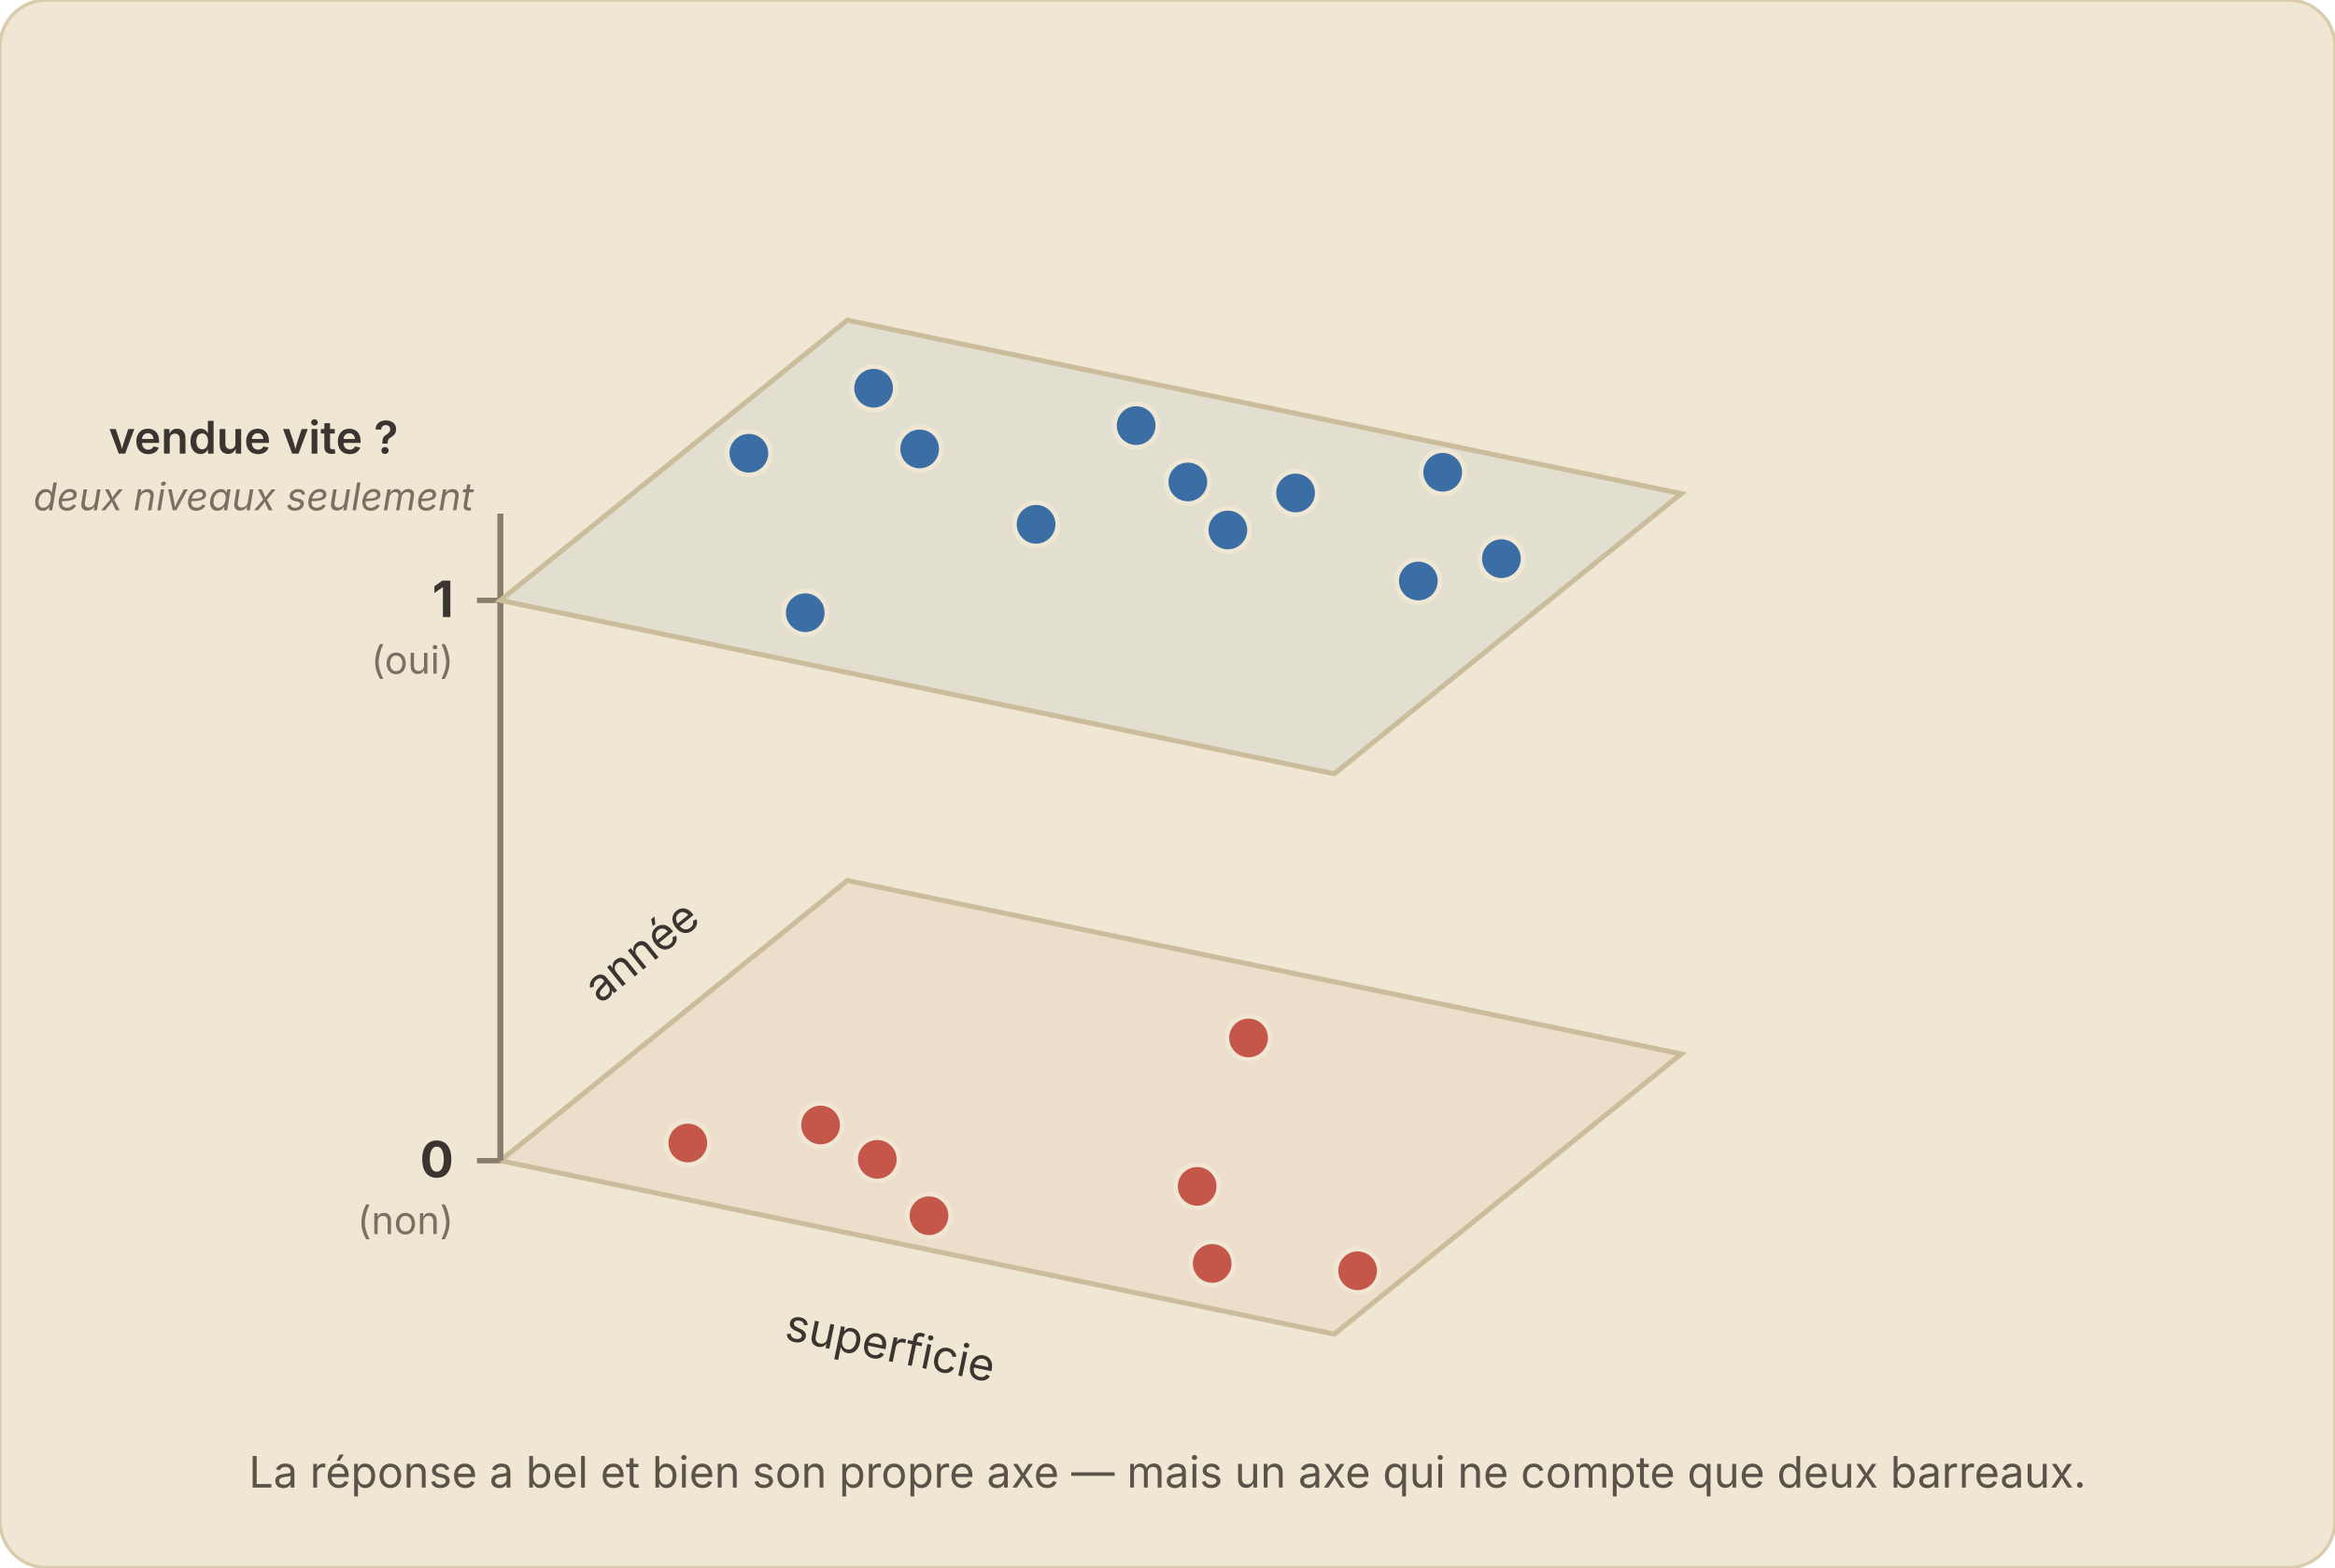
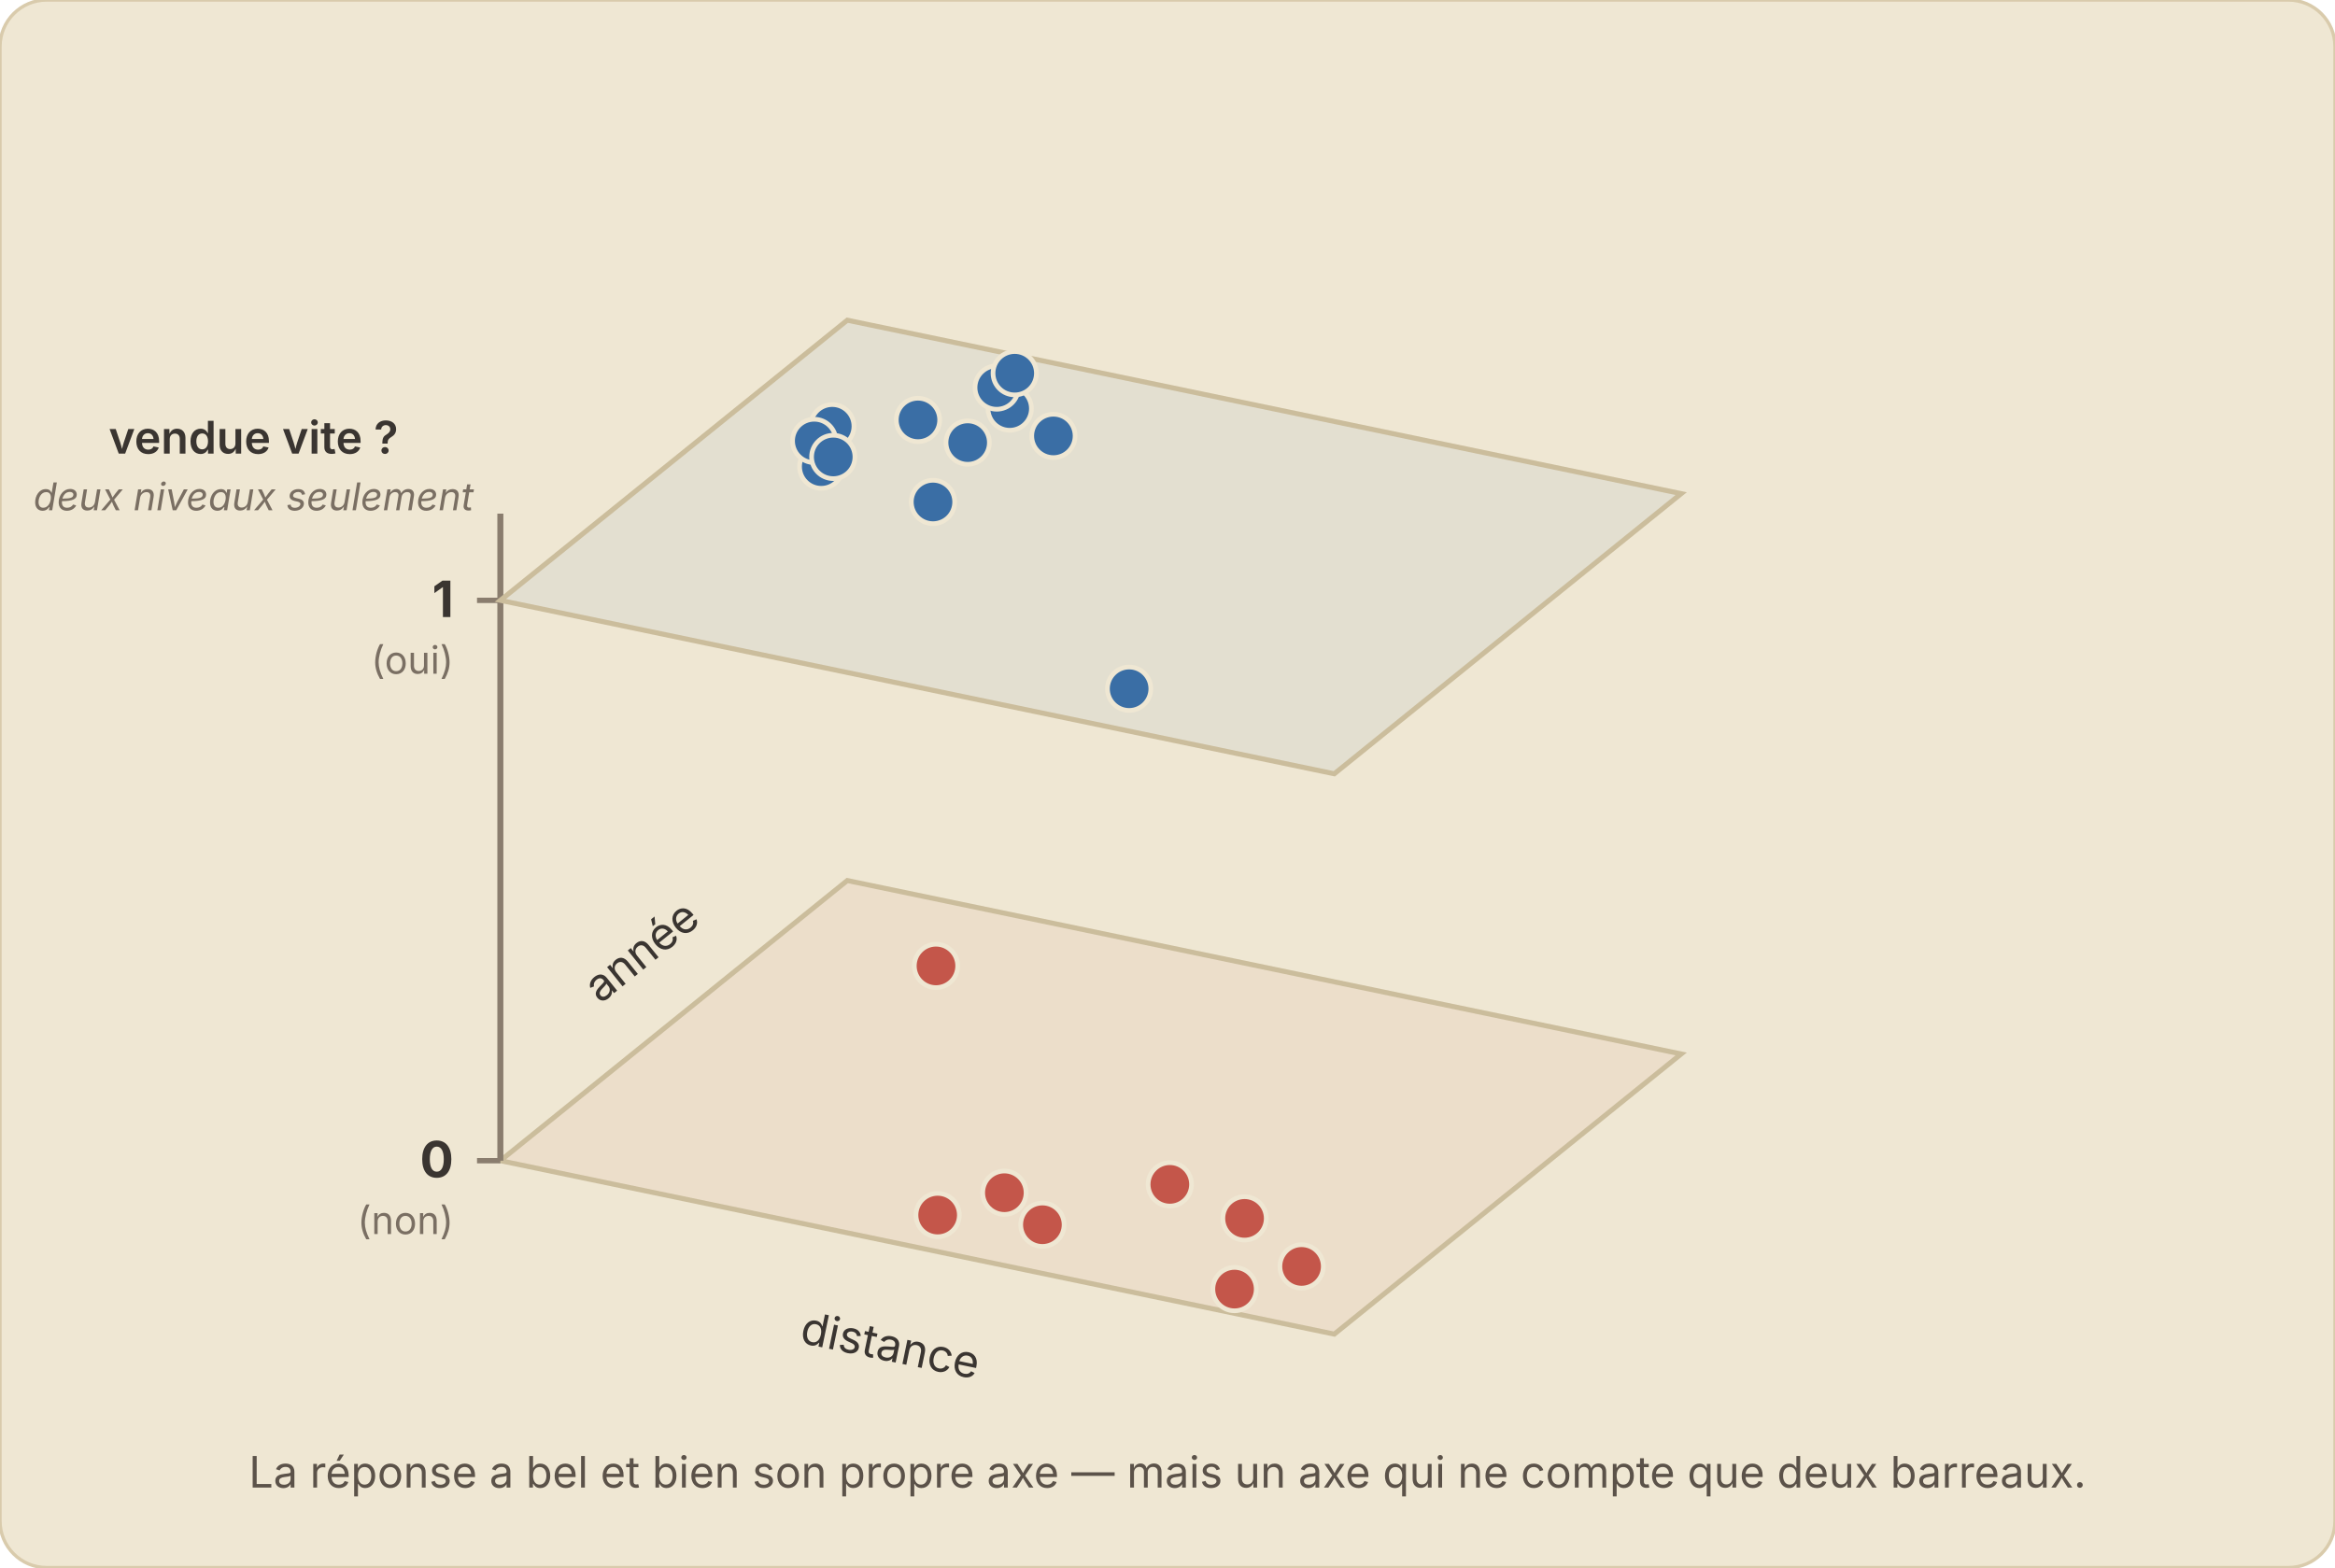
<svg xmlns="http://www.w3.org/2000/svg" viewBox="0 0 700 470" role="img" font-family="system-ui, -apple-system, sans-serif">
  <rect x="0" y="0" width="700" height="470" rx="14" fill="#efe7d3" stroke="#d9cbac" />
  <polygon points="150.0,348.0 400.0,400.0 504.0,316.0 254.0,264.0" fill="rgba(196,86,74,0.07)" stroke="#cbbd9c" stroke-width="1.5" />
  <g fill="#c4564a" stroke="#efe7d3" stroke-width="1.4">
-     <circle cx="206.2" cy="342.7" r="6.5" />
-     <circle cx="246.0" cy="337.3" r="6.5" />
-     <circle cx="263.0" cy="347.6" r="6.5" />
-     <circle cx="278.5" cy="364.5" r="6.5" />
-     <circle cx="374.3" cy="311.2" r="6.5" />
-     <circle cx="358.9" cy="355.7" r="6.5" />
-     <circle cx="363.4" cy="378.8" r="6.5" />
-     <circle cx="407.0" cy="381.0" r="6.5" />
+     <circle cx="312.5" cy="367.2" r="6.5" />
+     <circle cx="373.1" cy="365.3" r="6.5" />
+     <circle cx="301.1" cy="357.6" r="6.5" />
+     <circle cx="370.1" cy="386.5" r="6.5" />
+     <circle cx="280.6" cy="289.6" r="6.5" />
+     <circle cx="350.7" cy="355.1" r="6.5" />
+     <circle cx="281.1" cy="364.3" r="6.5" />
+     <circle cx="390.2" cy="379.7" r="6.5" />
  </g>
  <line x1="150.0" y1="348.0" x2="150.0" y2="154.0" stroke="#8a7d6e" stroke-width="1.8" />
  <line x1="143.0" y1="348.0" x2="150.0" y2="348.0" stroke="#8a7d6e" stroke-width="1.6" />
  <text x="136.0" y="353.0" font-size="15" fill="#3a3531" text-anchor="end" font-weight="700">0</text>
  <text x="136.0" y="370.0" font-size="11.5" fill="#7a6f63" text-anchor="end">(non)</text>
  <line x1="143.0" y1="180.0" x2="150.0" y2="180.0" stroke="#8a7d6e" stroke-width="1.6" />
  <text x="136.0" y="185.0" font-size="15" fill="#3a3531" text-anchor="end" font-weight="700">1</text>
  <text x="136.0" y="202.0" font-size="11.5" fill="#7a6f63" text-anchor="end">(oui)</text>
  <text x="76.0" y="136.0" font-size="13.5" fill="#3a3531" text-anchor="middle" font-weight="600">vendue vite ?</text>
  <text x="76.0" y="153.0" font-size="11.5" fill="#7a6f63" text-anchor="middle" font-style="italic">deux niveaux seulement</text>
  <polygon points="150.0,180.0 400.0,232.0 504.0,148.0 254.0,96.0" fill="rgba(58,110,165,0.07)" stroke="#cbbd9c" stroke-width="1.5" />
  <g fill="#3a6ea5" stroke="#efe7d3" stroke-width="1.4">
-     <circle cx="224.5" cy="135.9" r="6.5" />
-     <circle cx="261.9" cy="116.4" r="6.5" />
-     <circle cx="275.7" cy="134.6" r="6.5" />
-     <circle cx="241.4" cy="183.7" r="6.5" />
-     <circle cx="340.6" cy="127.6" r="6.5" />
-     <circle cx="310.6" cy="157.2" r="6.5" />
-     <circle cx="356.1" cy="144.5" r="6.5" />
-     <circle cx="368.1" cy="158.9" r="6.5" />
-     <circle cx="388.4" cy="147.8" r="6.5" />
-     <circle cx="432.5" cy="141.6" r="6.5" />
-     <circle cx="425.2" cy="174.2" r="6.5" />
-     <circle cx="450.1" cy="167.5" r="6.5" />
+     <circle cx="246.2" cy="139.9" r="6.5" />
+     <circle cx="302.7" cy="122.5" r="6.5" />
+     <circle cx="249.5" cy="127.8" r="6.5" />
+     <circle cx="338.5" cy="206.5" r="6.5" />
+     <circle cx="298.8" cy="116.2" r="6.5" />
+     <circle cx="279.7" cy="150.5" r="6.5" />
+     <circle cx="275.2" cy="125.9" r="6.5" />
+     <circle cx="244.1" cy="132.2" r="6.5" />
+     <circle cx="315.8" cy="130.7" r="6.5" />
+     <circle cx="304.2" cy="111.9" r="6.5" />
+     <circle cx="249.8" cy="137.0" r="6.5" />
+     <circle cx="290.1" cy="132.7" r="6.5" />
  </g>
-   <text x="266.0" y="408.0" font-size="13.5" fill="#3a3531" text-anchor="middle" transform="rotate(11.7 266.0 408.0)">superficie</text>
+   <text x="266.0" y="408.0" font-size="13.5" fill="#3a3531" text-anchor="middle" transform="rotate(11.7 266.0 408.0)">distance</text>
  <text x="195.2" y="288.8" font-size="13.5" fill="#3a3531" text-anchor="middle" transform="rotate(-38.9 195.2 288.8)">année</text>
  <text x="350" y="446" font-size="13" fill="#5b5249" text-anchor="middle">La réponse a bel et bien son propre axe — mais un axe qui ne compte que deux barreaux.</text>
</svg>
